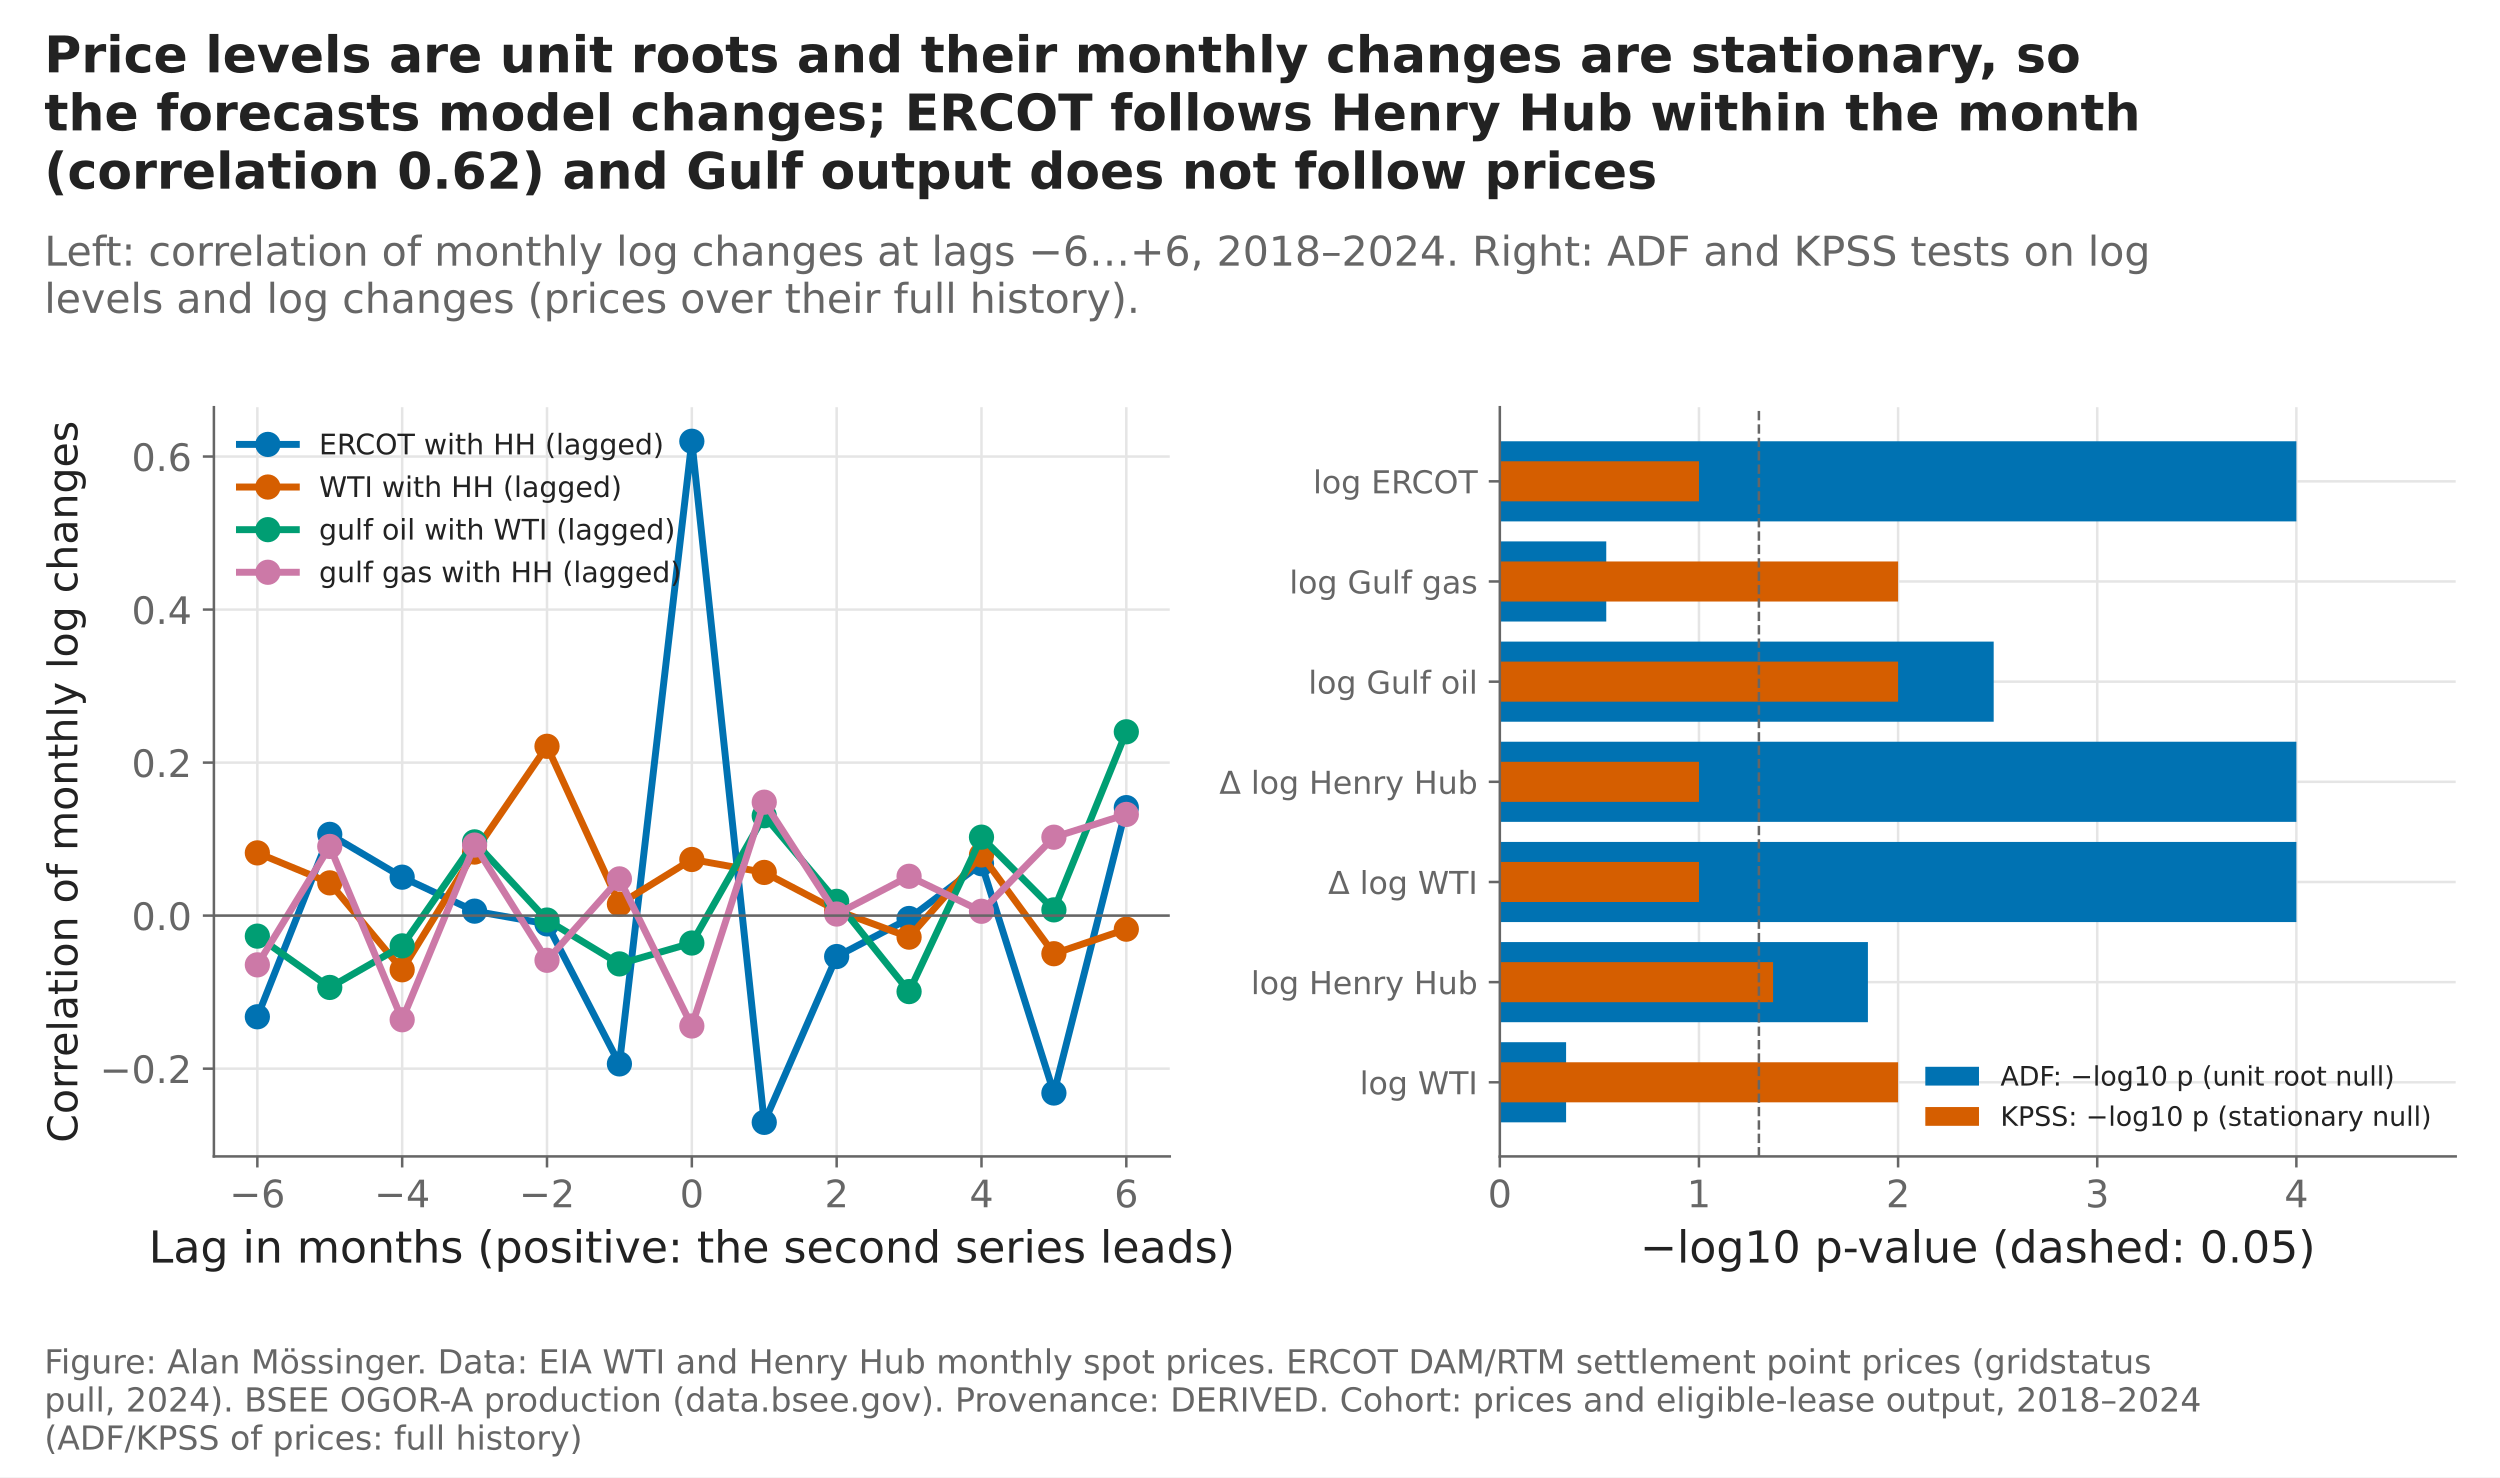
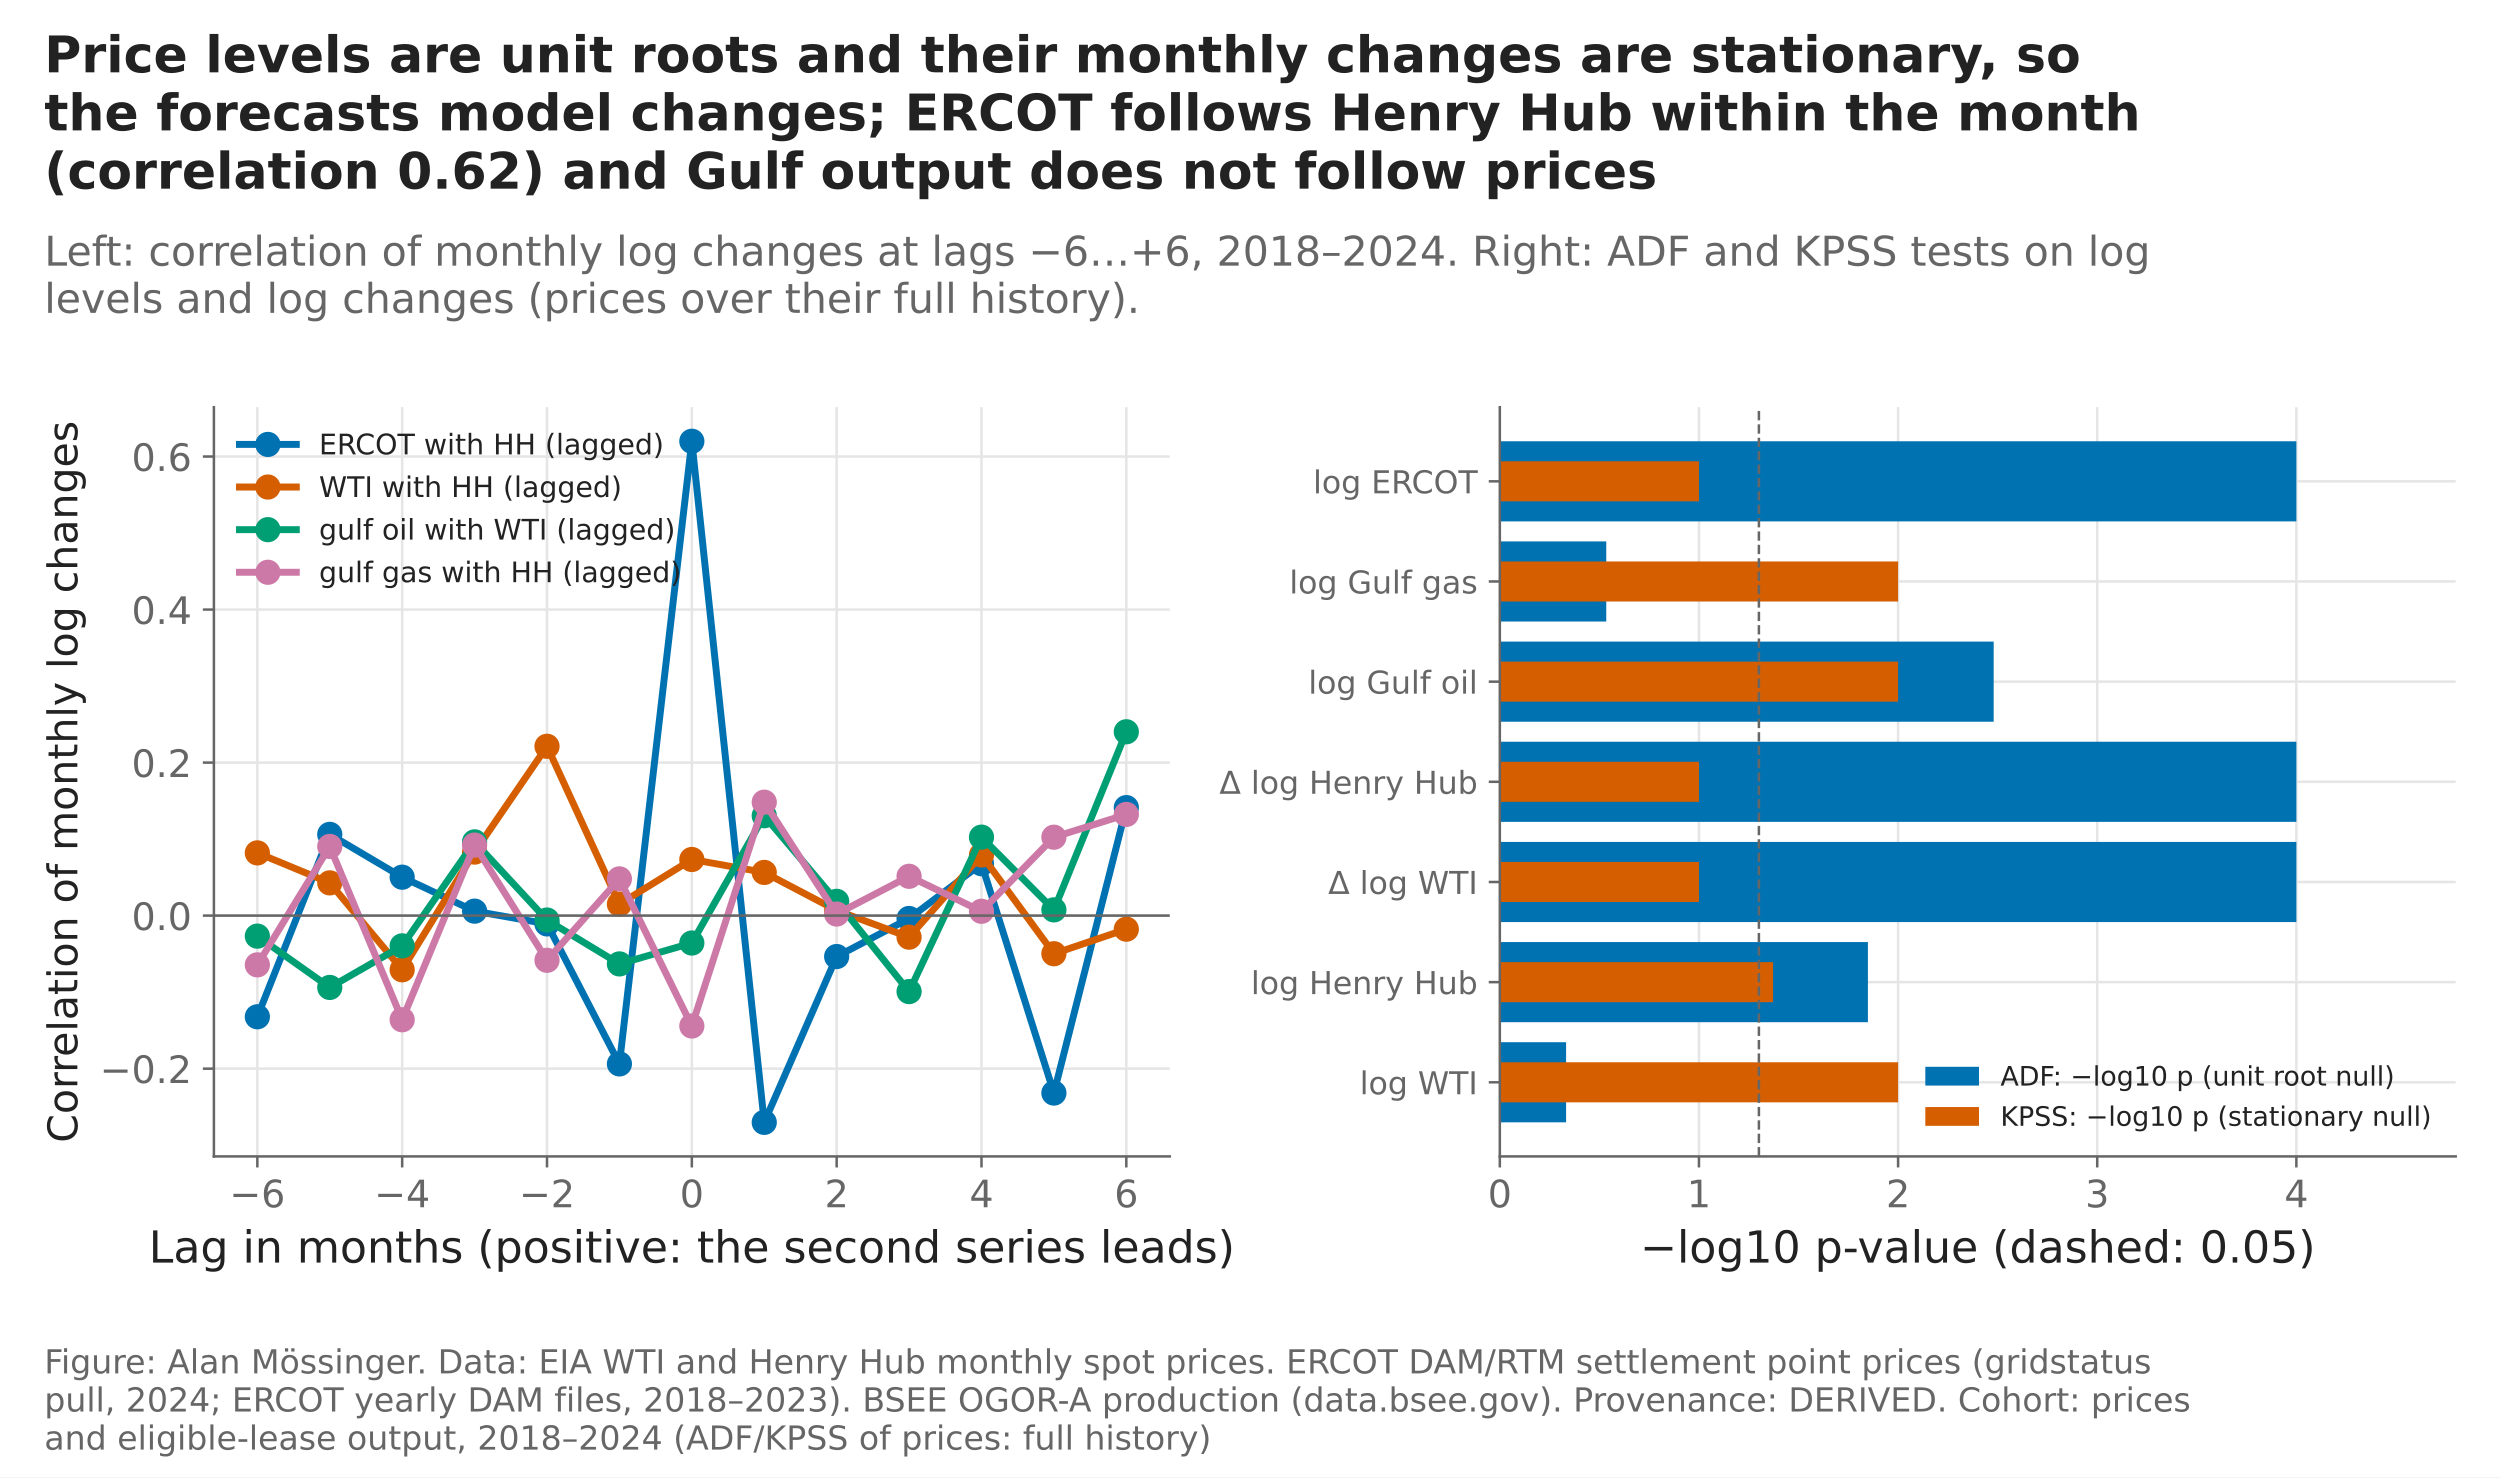
<svg xmlns="http://www.w3.org/2000/svg" xmlns:xlink="http://www.w3.org/1999/xlink" width="792pt" height="468pt" viewBox="0 0 792 468" version="1.1">
  <defs>
    <style type="text/css">*{stroke-linejoin: round; stroke-linecap: butt}</style>
  </defs>
  <g id="figure_1">
    <g id="patch_1">
      <path d="M 0 468  L 792 468  L 792 0  L 0 0  z " style="fill: #ffffff" />
    </g>
    <g id="axes_1">
      <g id="patch_2">
        <path d="M 67.763 366.353  L 370.582 366.353  L 370.582 129.004  L 67.763 129.004  z " style="fill: #ffffff" />
      </g>
      <g id="matplotlib.axis_1">
        <g id="xtick_1">
          <g id="line2d_1">
            <path d="M 81.528 366.353  L 81.528 129.004  " clip-path="url(#p1f014bfc4d)" style="fill: none; stroke: #e5e5e5; stroke-width: 0.8; stroke-linecap: square" />
          </g>
          <g id="line2d_2">
            <defs>
              <path id="me00eba5936" d="M 0 0  L 0 3.5  " style="stroke: #666666; stroke-width: 0.8" />
            </defs>
            <g>
              <use xlink:href="#me00eba5936" x="81.528" y="366.353" style="fill: #666666; stroke: #666666; stroke-width: 0.8" />
            </g>
          </g>
          <g id="text_1">
            <text style="font-size: 12px; font-family: 'DejaVu Sans', 'Bitstream Vera Sans', 'Computer Modern Sans Serif', 'Lucida Grande', 'Verdana', 'Geneva', 'Lucid', 'Arial', 'Helvetica', 'Avant Garde', sans-serif; text-anchor: middle; fill: #666666" x="81.528" y="382.47" transform="rotate(-0 81.52752 382.4702)">−6</text>
          </g>
        </g>
        <g id="xtick_2">
          <g id="line2d_3">
            <path d="M 127.409 366.353  L 127.409 129.004  " clip-path="url(#p1f014bfc4d)" style="fill: none; stroke: #e5e5e5; stroke-width: 0.8; stroke-linecap: square" />
          </g>
          <g id="line2d_4">
            <g>
              <use xlink:href="#me00eba5936" x="127.409" y="366.353" style="fill: #666666; stroke: #666666; stroke-width: 0.8" />
            </g>
          </g>
          <g id="text_2">
            <text style="font-size: 12px; font-family: 'DejaVu Sans', 'Bitstream Vera Sans', 'Computer Modern Sans Serif', 'Lucida Grande', 'Verdana', 'Geneva', 'Lucid', 'Arial', 'Helvetica', 'Avant Garde', sans-serif; text-anchor: middle; fill: #666666" x="127.409" y="382.47" transform="rotate(-0 127.4091 382.4702)">−4</text>
          </g>
        </g>
        <g id="xtick_3">
          <g id="line2d_5">
            <path d="M 173.291 366.353  L 173.291 129.004  " clip-path="url(#p1f014bfc4d)" style="fill: none; stroke: #e5e5e5; stroke-width: 0.8; stroke-linecap: square" />
          </g>
          <g id="line2d_6">
            <g>
              <use xlink:href="#me00eba5936" x="173.291" y="366.353" style="fill: #666666; stroke: #666666; stroke-width: 0.8" />
            </g>
          </g>
          <g id="text_3">
            <text style="font-size: 12px; font-family: 'DejaVu Sans', 'Bitstream Vera Sans', 'Computer Modern Sans Serif', 'Lucida Grande', 'Verdana', 'Geneva', 'Lucid', 'Arial', 'Helvetica', 'Avant Garde', sans-serif; text-anchor: middle; fill: #666666" x="173.291" y="382.47" transform="rotate(-0 173.2907 382.4702)">−2</text>
          </g>
        </g>
        <g id="xtick_4">
          <g id="line2d_7">
            <path d="M 219.172 366.353  L 219.172 129.004  " clip-path="url(#p1f014bfc4d)" style="fill: none; stroke: #e5e5e5; stroke-width: 0.8; stroke-linecap: square" />
          </g>
          <g id="line2d_8">
            <g>
              <use xlink:href="#me00eba5936" x="219.172" y="366.353" style="fill: #666666; stroke: #666666; stroke-width: 0.8" />
            </g>
          </g>
          <g id="text_4">
            <text style="font-size: 12px; font-family: 'DejaVu Sans', 'Bitstream Vera Sans', 'Computer Modern Sans Serif', 'Lucida Grande', 'Verdana', 'Geneva', 'Lucid', 'Arial', 'Helvetica', 'Avant Garde', sans-serif; text-anchor: middle; fill: #666666" x="219.172" y="382.47" transform="rotate(-0 219.1723 382.4702)">0</text>
          </g>
        </g>
        <g id="xtick_5">
          <g id="line2d_9">
            <path d="M 265.054 366.353  L 265.054 129.004  " clip-path="url(#p1f014bfc4d)" style="fill: none; stroke: #e5e5e5; stroke-width: 0.8; stroke-linecap: square" />
          </g>
          <g id="line2d_10">
            <g>
              <use xlink:href="#me00eba5936" x="265.054" y="366.353" style="fill: #666666; stroke: #666666; stroke-width: 0.8" />
            </g>
          </g>
          <g id="text_5">
            <text style="font-size: 12px; font-family: 'DejaVu Sans', 'Bitstream Vera Sans', 'Computer Modern Sans Serif', 'Lucida Grande', 'Verdana', 'Geneva', 'Lucid', 'Arial', 'Helvetica', 'Avant Garde', sans-serif; text-anchor: middle; fill: #666666" x="265.054" y="382.47" transform="rotate(-0 265.0539 382.4702)">2</text>
          </g>
        </g>
        <g id="xtick_6">
          <g id="line2d_11">
            <path d="M 310.935 366.353  L 310.935 129.004  " clip-path="url(#p1f014bfc4d)" style="fill: none; stroke: #e5e5e5; stroke-width: 0.8; stroke-linecap: square" />
          </g>
          <g id="line2d_12">
            <g>
              <use xlink:href="#me00eba5936" x="310.935" y="366.353" style="fill: #666666; stroke: #666666; stroke-width: 0.8" />
            </g>
          </g>
          <g id="text_6">
            <text style="font-size: 12px; font-family: 'DejaVu Sans', 'Bitstream Vera Sans', 'Computer Modern Sans Serif', 'Lucida Grande', 'Verdana', 'Geneva', 'Lucid', 'Arial', 'Helvetica', 'Avant Garde', sans-serif; text-anchor: middle; fill: #666666" x="310.935" y="382.47" transform="rotate(-0 310.9355 382.4702)">4</text>
          </g>
        </g>
        <g id="xtick_7">
          <g id="line2d_13">
            <path d="M 356.817 366.353  L 356.817 129.004  " clip-path="url(#p1f014bfc4d)" style="fill: none; stroke: #e5e5e5; stroke-width: 0.8; stroke-linecap: square" />
          </g>
          <g id="line2d_14">
            <g>
              <use xlink:href="#me00eba5936" x="356.817" y="366.353" style="fill: #666666; stroke: #666666; stroke-width: 0.8" />
            </g>
          </g>
          <g id="text_7">
            <text style="font-size: 12px; font-family: 'DejaVu Sans', 'Bitstream Vera Sans', 'Computer Modern Sans Serif', 'Lucida Grande', 'Verdana', 'Geneva', 'Lucid', 'Arial', 'Helvetica', 'Avant Garde', sans-serif; text-anchor: middle; fill: #666666" x="356.817" y="382.47" transform="rotate(-0 356.817 382.4702)">6</text>
          </g>
        </g>
        <g id="text_8">
          <text style="font-size: 14px; font-family: 'DejaVu Sans', 'Bitstream Vera Sans', 'Computer Modern Sans Serif', 'Lucida Grande', 'Verdana', 'Geneva', 'Lucid', 'Arial', 'Helvetica', 'Avant Garde', sans-serif; text-anchor: middle; fill: #222222" x="219.172" y="399.991" transform="rotate(-0 219.1723 399.9908)">Lag in months (positive: the second series leads)</text>
        </g>
      </g>
      <g id="matplotlib.axis_2">
        <g id="ytick_1">
          <g id="line2d_15">
            <path d="M 67.763 338.546  L 370.582 338.546  " clip-path="url(#p1f014bfc4d)" style="fill: none; stroke: #e5e5e5; stroke-width: 0.8; stroke-linecap: square" />
          </g>
          <g id="line2d_16">
            <defs>
              <path id="mce5acbc380" d="M 0 0  L -3.5 0  " style="stroke: #666666; stroke-width: 0.8" />
            </defs>
            <g>
              <use xlink:href="#mce5acbc380" x="67.763" y="338.546" style="fill: #666666; stroke: #666666; stroke-width: 0.8" />
            </g>
          </g>
          <g id="text_9">
            <text style="font-size: 12px; font-family: 'DejaVu Sans', 'Bitstream Vera Sans', 'Computer Modern Sans Serif', 'Lucida Grande', 'Verdana', 'Geneva', 'Lucid', 'Arial', 'Helvetica', 'Avant Garde', sans-serif; text-anchor: end; fill: #666666" x="60.763" y="343.105" transform="rotate(-0 60.76305 343.1047)">−0.2</text>
          </g>
        </g>
        <g id="ytick_2">
          <g id="line2d_17">
            <path d="M 67.763 290.068  L 370.582 290.068  " clip-path="url(#p1f014bfc4d)" style="fill: none; stroke: #e5e5e5; stroke-width: 0.8; stroke-linecap: square" />
          </g>
          <g id="line2d_18">
            <g>
              <use xlink:href="#mce5acbc380" x="67.763" y="290.068" style="fill: #666666; stroke: #666666; stroke-width: 0.8" />
            </g>
          </g>
          <g id="text_10">
            <text style="font-size: 12px; font-family: 'DejaVu Sans', 'Bitstream Vera Sans', 'Computer Modern Sans Serif', 'Lucida Grande', 'Verdana', 'Geneva', 'Lucid', 'Arial', 'Helvetica', 'Avant Garde', sans-serif; text-anchor: end; fill: #666666" x="60.763" y="294.626" transform="rotate(-0 60.76305 294.6264)">0.0</text>
          </g>
        </g>
        <g id="ytick_3">
          <g id="line2d_19">
            <path d="M 67.763 241.59  L 370.582 241.59  " clip-path="url(#p1f014bfc4d)" style="fill: none; stroke: #e5e5e5; stroke-width: 0.8; stroke-linecap: square" />
          </g>
          <g id="line2d_20">
            <g>
              <use xlink:href="#mce5acbc380" x="67.763" y="241.59" style="fill: #666666; stroke: #666666; stroke-width: 0.8" />
            </g>
          </g>
          <g id="text_11">
            <text style="font-size: 12px; font-family: 'DejaVu Sans', 'Bitstream Vera Sans', 'Computer Modern Sans Serif', 'Lucida Grande', 'Verdana', 'Geneva', 'Lucid', 'Arial', 'Helvetica', 'Avant Garde', sans-serif; text-anchor: end; fill: #666666" x="60.763" y="246.148" transform="rotate(-0 60.76305 246.1482)">0.2</text>
          </g>
        </g>
        <g id="ytick_4">
          <g id="line2d_21">
            <path d="M 67.763 193.111  L 370.582 193.111  " clip-path="url(#p1f014bfc4d)" style="fill: none; stroke: #e5e5e5; stroke-width: 0.8; stroke-linecap: square" />
          </g>
          <g id="line2d_22">
            <g>
              <use xlink:href="#mce5acbc380" x="67.763" y="193.111" style="fill: #666666; stroke: #666666; stroke-width: 0.8" />
            </g>
          </g>
          <g id="text_12">
            <text style="font-size: 12px; font-family: 'DejaVu Sans', 'Bitstream Vera Sans', 'Computer Modern Sans Serif', 'Lucida Grande', 'Verdana', 'Geneva', 'Lucid', 'Arial', 'Helvetica', 'Avant Garde', sans-serif; text-anchor: end; fill: #666666" x="60.763" y="197.67" transform="rotate(-0 60.76305 197.6699)">0.4</text>
          </g>
        </g>
        <g id="ytick_5">
          <g id="line2d_23">
            <path d="M 67.763 144.633  L 370.582 144.633  " clip-path="url(#p1f014bfc4d)" style="fill: none; stroke: #e5e5e5; stroke-width: 0.8; stroke-linecap: square" />
          </g>
          <g id="line2d_24">
            <g>
              <use xlink:href="#mce5acbc380" x="67.763" y="144.633" style="fill: #666666; stroke: #666666; stroke-width: 0.8" />
            </g>
          </g>
          <g id="text_13">
            <text style="font-size: 12px; font-family: 'DejaVu Sans', 'Bitstream Vera Sans', 'Computer Modern Sans Serif', 'Lucida Grande', 'Verdana', 'Geneva', 'Lucid', 'Arial', 'Helvetica', 'Avant Garde', sans-serif; text-anchor: end; fill: #666666" x="60.763" y="149.192" transform="rotate(-0 60.76305 149.1917)">0.6</text>
          </g>
        </g>
        <g id="text_14">
          <text style="font-size: 13px; font-family: 'DejaVu Sans', 'Bitstream Vera Sans', 'Computer Modern Sans Serif', 'Lucida Grande', 'Verdana', 'Geneva', 'Lucid', 'Arial', 'Helvetica', 'Avant Garde', sans-serif; text-anchor: middle; fill: #222222" x="24.501" y="247.679" transform="rotate(-90 24.50062 247.6785)">Correlation of monthly log changes</text>
        </g>
      </g>
      <g id="line2d_25">
        <path d="M 81.528 322.117  L 104.468 264.329  L 127.409 277.892  L 150.35 288.653  L 173.291 292.691  L 196.231 337.049  L 219.172 139.793  L 242.113 355.564  L 265.054 303.032  L 287.995 290.979  L 310.935 273.622  L 333.876 346.273  L 356.817 255.854  " clip-path="url(#p1f014bfc4d)" style="fill: none; stroke: #0072b2; stroke-width: 2.2; stroke-linecap: square" />
        <defs>
          <path id="mb64b45804c" d="M 0 3.5  C 0.928 3.5 1.819 3.131 2.475 2.475  C 3.131 1.819 3.5 0.928 3.5 0  C 3.5 -0.928 3.131 -1.819 2.475 -2.475  C 1.819 -3.131 0.928 -3.5 0 -3.5  C -0.928 -3.5 -1.819 -3.131 -2.475 -2.475  C -3.131 -1.819 -3.5 -0.928 -3.5 0  C -3.5 0.928 -3.131 1.819 -2.475 2.475  C -1.819 3.131 -0.928 3.5 0 3.5  z " style="stroke: #0072b2" />
        </defs>
        <g clip-path="url(#p1f014bfc4d)">
          <use xlink:href="#mb64b45804c" x="81.528" y="322.117" style="fill: #0072b2; stroke: #0072b2" />
          <use xlink:href="#mb64b45804c" x="104.468" y="264.329" style="fill: #0072b2; stroke: #0072b2" />
          <use xlink:href="#mb64b45804c" x="127.409" y="277.892" style="fill: #0072b2; stroke: #0072b2" />
          <use xlink:href="#mb64b45804c" x="150.35" y="288.653" style="fill: #0072b2; stroke: #0072b2" />
          <use xlink:href="#mb64b45804c" x="173.291" y="292.691" style="fill: #0072b2; stroke: #0072b2" />
          <use xlink:href="#mb64b45804c" x="196.231" y="337.049" style="fill: #0072b2; stroke: #0072b2" />
          <use xlink:href="#mb64b45804c" x="219.172" y="139.793" style="fill: #0072b2; stroke: #0072b2" />
          <use xlink:href="#mb64b45804c" x="242.113" y="355.564" style="fill: #0072b2; stroke: #0072b2" />
          <use xlink:href="#mb64b45804c" x="265.054" y="303.032" style="fill: #0072b2; stroke: #0072b2" />
          <use xlink:href="#mb64b45804c" x="287.995" y="290.979" style="fill: #0072b2; stroke: #0072b2" />
          <use xlink:href="#mb64b45804c" x="310.935" y="273.622" style="fill: #0072b2; stroke: #0072b2" />
          <use xlink:href="#mb64b45804c" x="333.876" y="346.273" style="fill: #0072b2; stroke: #0072b2" />
          <use xlink:href="#mb64b45804c" x="356.817" y="255.854" style="fill: #0072b2; stroke: #0072b2" />
        </g>
      </g>
      <g id="line2d_26">
        <path d="M 81.528 270.195  L 104.468 279.694  L 127.409 307.226  L 150.35 269.934  L 173.291 236.427  L 196.231 286.433  L 219.172 272.285  L 242.113 276.385  L 265.054 288.432  L 287.995 296.889  L 310.935 270.854  L 333.876 302.137  L 356.817 294.364  " clip-path="url(#p1f014bfc4d)" style="fill: none; stroke: #d55e00; stroke-width: 2.2; stroke-linecap: square" />
        <defs>
          <path id="m7c96b2b781" d="M 0 3.5  C 0.928 3.5 1.819 3.131 2.475 2.475  C 3.131 1.819 3.5 0.928 3.5 0  C 3.5 -0.928 3.131 -1.819 2.475 -2.475  C 1.819 -3.131 0.928 -3.5 0 -3.5  C -0.928 -3.5 -1.819 -3.131 -2.475 -2.475  C -3.131 -1.819 -3.5 -0.928 -3.5 0  C -3.5 0.928 -3.131 1.819 -2.475 2.475  C -1.819 3.131 -0.928 3.5 0 3.5  z " style="stroke: #d55e00" />
        </defs>
        <g clip-path="url(#p1f014bfc4d)">
          <use xlink:href="#m7c96b2b781" x="81.528" y="270.195" style="fill: #d55e00; stroke: #d55e00" />
          <use xlink:href="#m7c96b2b781" x="104.468" y="279.694" style="fill: #d55e00; stroke: #d55e00" />
          <use xlink:href="#m7c96b2b781" x="127.409" y="307.226" style="fill: #d55e00; stroke: #d55e00" />
          <use xlink:href="#m7c96b2b781" x="150.35" y="269.934" style="fill: #d55e00; stroke: #d55e00" />
          <use xlink:href="#m7c96b2b781" x="173.291" y="236.427" style="fill: #d55e00; stroke: #d55e00" />
          <use xlink:href="#m7c96b2b781" x="196.231" y="286.433" style="fill: #d55e00; stroke: #d55e00" />
          <use xlink:href="#m7c96b2b781" x="219.172" y="272.285" style="fill: #d55e00; stroke: #d55e00" />
          <use xlink:href="#m7c96b2b781" x="242.113" y="276.385" style="fill: #d55e00; stroke: #d55e00" />
          <use xlink:href="#m7c96b2b781" x="265.054" y="288.432" style="fill: #d55e00; stroke: #d55e00" />
          <use xlink:href="#m7c96b2b781" x="287.995" y="296.889" style="fill: #d55e00; stroke: #d55e00" />
          <use xlink:href="#m7c96b2b781" x="310.935" y="270.854" style="fill: #d55e00; stroke: #d55e00" />
          <use xlink:href="#m7c96b2b781" x="333.876" y="302.137" style="fill: #d55e00; stroke: #d55e00" />
          <use xlink:href="#m7c96b2b781" x="356.817" y="294.364" style="fill: #d55e00; stroke: #d55e00" />
        </g>
      </g>
      <g id="line2d_27">
        <path d="M 81.528 296.569  L 104.468 312.82  L 127.409 299.652  L 150.35 266.706  L 173.291 291.474  L 196.231 305.369  L 219.172 298.75  L 242.113 258.42  L 265.054 285.547  L 287.995 314.134  L 310.935 265.211  L 333.876 288.247  L 356.817 231.83  " clip-path="url(#p1f014bfc4d)" style="fill: none; stroke: #009e73; stroke-width: 2.2; stroke-linecap: square" />
        <defs>
          <path id="m28ace9e660" d="M 0 3.5  C 0.928 3.5 1.819 3.131 2.475 2.475  C 3.131 1.819 3.5 0.928 3.5 0  C 3.5 -0.928 3.131 -1.819 2.475 -2.475  C 1.819 -3.131 0.928 -3.5 0 -3.5  C -0.928 -3.5 -1.819 -3.131 -2.475 -2.475  C -3.131 -1.819 -3.5 -0.928 -3.5 0  C -3.5 0.928 -3.131 1.819 -2.475 2.475  C -1.819 3.131 -0.928 3.5 0 3.5  z " style="stroke: #009e73" />
        </defs>
        <g clip-path="url(#p1f014bfc4d)">
          <use xlink:href="#m28ace9e660" x="81.528" y="296.569" style="fill: #009e73; stroke: #009e73" />
          <use xlink:href="#m28ace9e660" x="104.468" y="312.82" style="fill: #009e73; stroke: #009e73" />
          <use xlink:href="#m28ace9e660" x="127.409" y="299.652" style="fill: #009e73; stroke: #009e73" />
          <use xlink:href="#m28ace9e660" x="150.35" y="266.706" style="fill: #009e73; stroke: #009e73" />
          <use xlink:href="#m28ace9e660" x="173.291" y="291.474" style="fill: #009e73; stroke: #009e73" />
          <use xlink:href="#m28ace9e660" x="196.231" y="305.369" style="fill: #009e73; stroke: #009e73" />
          <use xlink:href="#m28ace9e660" x="219.172" y="298.75" style="fill: #009e73; stroke: #009e73" />
          <use xlink:href="#m28ace9e660" x="242.113" y="258.42" style="fill: #009e73; stroke: #009e73" />
          <use xlink:href="#m28ace9e660" x="265.054" y="285.547" style="fill: #009e73; stroke: #009e73" />
          <use xlink:href="#m28ace9e660" x="287.995" y="314.134" style="fill: #009e73; stroke: #009e73" />
          <use xlink:href="#m28ace9e660" x="310.935" y="265.211" style="fill: #009e73; stroke: #009e73" />
          <use xlink:href="#m28ace9e660" x="333.876" y="288.247" style="fill: #009e73; stroke: #009e73" />
          <use xlink:href="#m28ace9e660" x="356.817" y="231.83" style="fill: #009e73; stroke: #009e73" />
        </g>
      </g>
      <g id="line2d_28">
        <path d="M 81.528 305.667  L 104.468 268.148  L 127.409 323.059  L 150.35 267.722  L 173.291 304.223  L 196.231 278.431  L 219.172 325.036  L 242.113 254.133  L 265.054 289.566  L 287.995 277.609  L 310.935 288.694  L 333.876 265.225  L 356.817 258.01  " clip-path="url(#p1f014bfc4d)" style="fill: none; stroke: #cc79a7; stroke-width: 2.2; stroke-linecap: square" />
        <defs>
          <path id="m0d56cd8409" d="M 0 3.5  C 0.928 3.5 1.819 3.131 2.475 2.475  C 3.131 1.819 3.5 0.928 3.5 0  C 3.5 -0.928 3.131 -1.819 2.475 -2.475  C 1.819 -3.131 0.928 -3.5 0 -3.5  C -0.928 -3.5 -1.819 -3.131 -2.475 -2.475  C -3.131 -1.819 -3.5 -0.928 -3.5 0  C -3.5 0.928 -3.131 1.819 -2.475 2.475  C -1.819 3.131 -0.928 3.5 0 3.5  z " style="stroke: #cc79a7" />
        </defs>
        <g clip-path="url(#p1f014bfc4d)">
          <use xlink:href="#m0d56cd8409" x="81.528" y="305.667" style="fill: #cc79a7; stroke: #cc79a7" />
          <use xlink:href="#m0d56cd8409" x="104.468" y="268.148" style="fill: #cc79a7; stroke: #cc79a7" />
          <use xlink:href="#m0d56cd8409" x="127.409" y="323.059" style="fill: #cc79a7; stroke: #cc79a7" />
          <use xlink:href="#m0d56cd8409" x="150.35" y="267.722" style="fill: #cc79a7; stroke: #cc79a7" />
          <use xlink:href="#m0d56cd8409" x="173.291" y="304.223" style="fill: #cc79a7; stroke: #cc79a7" />
          <use xlink:href="#m0d56cd8409" x="196.231" y="278.431" style="fill: #cc79a7; stroke: #cc79a7" />
          <use xlink:href="#m0d56cd8409" x="219.172" y="325.036" style="fill: #cc79a7; stroke: #cc79a7" />
          <use xlink:href="#m0d56cd8409" x="242.113" y="254.133" style="fill: #cc79a7; stroke: #cc79a7" />
          <use xlink:href="#m0d56cd8409" x="265.054" y="289.566" style="fill: #cc79a7; stroke: #cc79a7" />
          <use xlink:href="#m0d56cd8409" x="287.995" y="277.609" style="fill: #cc79a7; stroke: #cc79a7" />
          <use xlink:href="#m0d56cd8409" x="310.935" y="288.694" style="fill: #cc79a7; stroke: #cc79a7" />
          <use xlink:href="#m0d56cd8409" x="333.876" y="265.225" style="fill: #cc79a7; stroke: #cc79a7" />
          <use xlink:href="#m0d56cd8409" x="356.817" y="258.01" style="fill: #cc79a7; stroke: #cc79a7" />
        </g>
      </g>
      <g id="line2d_29">
        <path d="M 67.763 290.068  L 370.582 290.068  " clip-path="url(#p1f014bfc4d)" style="fill: none; stroke: #666666; stroke-width: 0.8; stroke-linecap: square" />
      </g>
      <g id="patch_3">
        <path d="M 67.763 366.353  L 67.763 129.004  " style="fill: none; stroke: #666666; stroke-width: 0.8; stroke-linejoin: miter; stroke-linecap: square" />
      </g>
      <g id="patch_4">
        <path d="M 67.763 366.353  L 370.582 366.353  " style="fill: none; stroke: #666666; stroke-width: 0.8; stroke-linejoin: miter; stroke-linecap: square" />
      </g>
      <g id="legend_1">
        <g id="line2d_30">
          <path d="M 75.863 140.793  L 84.863 140.793  L 93.863 140.793  " style="fill: none; stroke: #0072b2; stroke-width: 2.2; stroke-linecap: square" />
          <g>
            <use xlink:href="#mb64b45804c" x="84.863" y="140.793" style="fill: #0072b2; stroke: #0072b2" />
          </g>
        </g>
        <g id="text_15">
          <text style="font-size: 9px; font-family: 'DejaVu Sans', 'Bitstream Vera Sans', 'Computer Modern Sans Serif', 'Lucida Grande', 'Verdana', 'Geneva', 'Lucid', 'Arial', 'Helvetica', 'Avant Garde', sans-serif; text-anchor: start; fill: #222222" x="101.063" y="143.943" transform="rotate(-0 101.063 143.9426)">ERCOT with HH (lagged)</text>
        </g>
        <g id="line2d_31">
          <path d="M 75.863 154.293  L 84.863 154.293  L 93.863 154.293  " style="fill: none; stroke: #d55e00; stroke-width: 2.2; stroke-linecap: square" />
          <g>
            <use xlink:href="#m7c96b2b781" x="84.863" y="154.293" style="fill: #d55e00; stroke: #d55e00" />
          </g>
        </g>
        <g id="text_16">
          <text style="font-size: 9px; font-family: 'DejaVu Sans', 'Bitstream Vera Sans', 'Computer Modern Sans Serif', 'Lucida Grande', 'Verdana', 'Geneva', 'Lucid', 'Arial', 'Helvetica', 'Avant Garde', sans-serif; text-anchor: start; fill: #222222" x="101.063" y="157.443" transform="rotate(-0 101.063 157.4433)">WTI with HH (lagged)</text>
        </g>
        <g id="line2d_32">
          <path d="M 75.863 167.794  L 84.863 167.794  L 93.863 167.794  " style="fill: none; stroke: #009e73; stroke-width: 2.2; stroke-linecap: square" />
          <g>
            <use xlink:href="#m28ace9e660" x="84.863" y="167.794" style="fill: #009e73; stroke: #009e73" />
          </g>
        </g>
        <g id="text_17">
          <text style="font-size: 9px; font-family: 'DejaVu Sans', 'Bitstream Vera Sans', 'Computer Modern Sans Serif', 'Lucida Grande', 'Verdana', 'Geneva', 'Lucid', 'Arial', 'Helvetica', 'Avant Garde', sans-serif; text-anchor: start; fill: #222222" x="101.063" y="170.944" transform="rotate(-0 101.063 170.944)">gulf oil with WTI (lagged)</text>
        </g>
        <g id="line2d_33">
          <path d="M 75.863 181.295  L 84.863 181.295  L 93.863 181.295  " style="fill: none; stroke: #cc79a7; stroke-width: 2.2; stroke-linecap: square" />
          <g>
            <use xlink:href="#m0d56cd8409" x="84.863" y="181.295" style="fill: #cc79a7; stroke: #cc79a7" />
          </g>
        </g>
        <g id="text_18">
          <text style="font-size: 9px; font-family: 'DejaVu Sans', 'Bitstream Vera Sans', 'Computer Modern Sans Serif', 'Lucida Grande', 'Verdana', 'Geneva', 'Lucid', 'Arial', 'Helvetica', 'Avant Garde', sans-serif; text-anchor: start; fill: #222222" x="101.063" y="184.445" transform="rotate(-0 101.063 184.4447)">gulf gas with HH (lagged)</text>
        </g>
      </g>
    </g>
    <g id="axes_2">
      <g id="patch_5">
        <path d="M 475.142 366.353  L 777.96 366.353  L 777.96 129.004  L 475.142 129.004  z " style="fill: #ffffff" />
      </g>
      <g id="matplotlib.axis_3">
        <g id="xtick_8">
          <g id="line2d_34">
            <path d="M 475.142 366.353  L 475.142 129.004  " clip-path="url(#p1e06f21e52)" style="fill: none; stroke: #e5e5e5; stroke-width: 0.8; stroke-linecap: square" />
          </g>
          <g id="line2d_35">
            <g>
              <use xlink:href="#me00eba5936" x="475.142" y="366.353" style="fill: #666666; stroke: #666666; stroke-width: 0.8" />
            </g>
          </g>
          <g id="text_19">
            <text style="font-size: 12px; font-family: 'DejaVu Sans', 'Bitstream Vera Sans', 'Computer Modern Sans Serif', 'Lucida Grande', 'Verdana', 'Geneva', 'Lucid', 'Arial', 'Helvetica', 'Avant Garde', sans-serif; text-anchor: middle; fill: #666666" x="475.142" y="382.47" transform="rotate(-0 475.1415 382.4702)">0</text>
          </g>
        </g>
        <g id="xtick_9">
          <g id="line2d_36">
            <path d="M 538.229 366.353  L 538.229 129.004  " clip-path="url(#p1e06f21e52)" style="fill: none; stroke: #e5e5e5; stroke-width: 0.8; stroke-linecap: square" />
          </g>
          <g id="line2d_37">
            <g>
              <use xlink:href="#me00eba5936" x="538.229" y="366.353" style="fill: #666666; stroke: #666666; stroke-width: 0.8" />
            </g>
          </g>
          <g id="text_20">
            <text style="font-size: 12px; font-family: 'DejaVu Sans', 'Bitstream Vera Sans', 'Computer Modern Sans Serif', 'Lucida Grande', 'Verdana', 'Geneva', 'Lucid', 'Arial', 'Helvetica', 'Avant Garde', sans-serif; text-anchor: middle; fill: #666666" x="538.229" y="382.47" transform="rotate(-0 538.2287 382.4702)">1</text>
          </g>
        </g>
        <g id="xtick_10">
          <g id="line2d_38">
            <path d="M 601.316 366.353  L 601.316 129.004  " clip-path="url(#p1e06f21e52)" style="fill: none; stroke: #e5e5e5; stroke-width: 0.8; stroke-linecap: square" />
          </g>
          <g id="line2d_39">
            <g>
              <use xlink:href="#me00eba5936" x="601.316" y="366.353" style="fill: #666666; stroke: #666666; stroke-width: 0.8" />
            </g>
          </g>
          <g id="text_21">
            <text style="font-size: 12px; font-family: 'DejaVu Sans', 'Bitstream Vera Sans', 'Computer Modern Sans Serif', 'Lucida Grande', 'Verdana', 'Geneva', 'Lucid', 'Arial', 'Helvetica', 'Avant Garde', sans-serif; text-anchor: middle; fill: #666666" x="601.316" y="382.47" transform="rotate(-0 601.3159 382.4702)">2</text>
          </g>
        </g>
        <g id="xtick_11">
          <g id="line2d_40">
            <path d="M 664.403 366.353  L 664.403 129.004  " clip-path="url(#p1e06f21e52)" style="fill: none; stroke: #e5e5e5; stroke-width: 0.8; stroke-linecap: square" />
          </g>
          <g id="line2d_41">
            <g>
              <use xlink:href="#me00eba5936" x="664.403" y="366.353" style="fill: #666666; stroke: #666666; stroke-width: 0.8" />
            </g>
          </g>
          <g id="text_22">
            <text style="font-size: 12px; font-family: 'DejaVu Sans', 'Bitstream Vera Sans', 'Computer Modern Sans Serif', 'Lucida Grande', 'Verdana', 'Geneva', 'Lucid', 'Arial', 'Helvetica', 'Avant Garde', sans-serif; text-anchor: middle; fill: #666666" x="664.403" y="382.47" transform="rotate(-0 664.4031 382.4702)">3</text>
          </g>
        </g>
        <g id="xtick_12">
          <g id="line2d_42">
            <path d="M 727.49 366.353  L 727.49 129.004  " clip-path="url(#p1e06f21e52)" style="fill: none; stroke: #e5e5e5; stroke-width: 0.8; stroke-linecap: square" />
          </g>
          <g id="line2d_43">
            <g>
              <use xlink:href="#me00eba5936" x="727.49" y="366.353" style="fill: #666666; stroke: #666666; stroke-width: 0.8" />
            </g>
          </g>
          <g id="text_23">
            <text style="font-size: 12px; font-family: 'DejaVu Sans', 'Bitstream Vera Sans', 'Computer Modern Sans Serif', 'Lucida Grande', 'Verdana', 'Geneva', 'Lucid', 'Arial', 'Helvetica', 'Avant Garde', sans-serif; text-anchor: middle; fill: #666666" x="727.49" y="382.47" transform="rotate(-0 727.4903 382.4702)">4</text>
          </g>
        </g>
        <g id="text_24">
          <text style="font-size: 14px; font-family: 'DejaVu Sans', 'Bitstream Vera Sans', 'Computer Modern Sans Serif', 'Lucida Grande', 'Verdana', 'Geneva', 'Lucid', 'Arial', 'Helvetica', 'Avant Garde', sans-serif; text-anchor: middle; fill: #222222" x="626.551" y="399.991" transform="rotate(-0 626.5508 399.9908)">−log10 p-value (dashed: 0.05)</text>
        </g>
      </g>
      <g id="matplotlib.axis_4">
        <g id="ytick_6">
          <g id="line2d_44">
            <path d="M 475.142 342.872  L 777.96 342.872  " clip-path="url(#p1e06f21e52)" style="fill: none; stroke: #e5e5e5; stroke-width: 0.8; stroke-linecap: square" />
          </g>
          <g id="line2d_45">
            <g>
              <use xlink:href="#mce5acbc380" x="475.142" y="342.872" style="fill: #666666; stroke: #666666; stroke-width: 0.8" />
            </g>
          </g>
          <g id="text_25">
            <text style="font-size: 10px; font-family: 'DejaVu Sans', 'Bitstream Vera Sans', 'Computer Modern Sans Serif', 'Lucida Grande', 'Verdana', 'Geneva', 'Lucid', 'Arial', 'Helvetica', 'Avant Garde', sans-serif; text-anchor: end; fill: #666666" x="468.142" y="346.671" transform="rotate(-0 468.1415 346.6712)">log WTI</text>
          </g>
        </g>
        <g id="ytick_7">
          <g id="line2d_46">
            <path d="M 475.142 311.141  L 777.96 311.141  " clip-path="url(#p1e06f21e52)" style="fill: none; stroke: #e5e5e5; stroke-width: 0.8; stroke-linecap: square" />
          </g>
          <g id="line2d_47">
            <g>
              <use xlink:href="#mce5acbc380" x="475.142" y="311.141" style="fill: #666666; stroke: #666666; stroke-width: 0.8" />
            </g>
          </g>
          <g id="text_26">
            <text style="font-size: 10px; font-family: 'DejaVu Sans', 'Bitstream Vera Sans', 'Computer Modern Sans Serif', 'Lucida Grande', 'Verdana', 'Geneva', 'Lucid', 'Arial', 'Helvetica', 'Avant Garde', sans-serif; text-anchor: end; fill: #666666" x="468.142" y="314.94" transform="rotate(-0 468.1415 314.94)">log Henry Hub</text>
          </g>
        </g>
        <g id="ytick_8">
          <g id="line2d_48">
            <path d="M 475.142 279.41  L 777.96 279.41  " clip-path="url(#p1e06f21e52)" style="fill: none; stroke: #e5e5e5; stroke-width: 0.8; stroke-linecap: square" />
          </g>
          <g id="line2d_49">
            <g>
              <use xlink:href="#mce5acbc380" x="475.142" y="279.41" style="fill: #666666; stroke: #666666; stroke-width: 0.8" />
            </g>
          </g>
          <g id="text_27">
            <text style="font-size: 10px; font-family: 'DejaVu Sans', 'Bitstream Vera Sans', 'Computer Modern Sans Serif', 'Lucida Grande', 'Verdana', 'Geneva', 'Lucid', 'Arial', 'Helvetica', 'Avant Garde', sans-serif; text-anchor: end; fill: #666666" x="468.142" y="283.209" transform="rotate(-0 468.1415 283.2089)">Δ log WTI</text>
          </g>
        </g>
        <g id="ytick_9">
          <g id="line2d_50">
            <path d="M 475.142 247.679  L 777.96 247.679  " clip-path="url(#p1e06f21e52)" style="fill: none; stroke: #e5e5e5; stroke-width: 0.8; stroke-linecap: square" />
          </g>
          <g id="line2d_51">
            <g>
              <use xlink:href="#mce5acbc380" x="475.142" y="247.679" style="fill: #666666; stroke: #666666; stroke-width: 0.8" />
            </g>
          </g>
          <g id="text_28">
            <text style="font-size: 10px; font-family: 'DejaVu Sans', 'Bitstream Vera Sans', 'Computer Modern Sans Serif', 'Lucida Grande', 'Verdana', 'Geneva', 'Lucid', 'Arial', 'Helvetica', 'Avant Garde', sans-serif; text-anchor: end; fill: #666666" x="468.142" y="251.478" transform="rotate(-0 468.1415 251.4777)">Δ log Henry Hub</text>
          </g>
        </g>
        <g id="ytick_10">
          <g id="line2d_52">
            <path d="M 475.142 215.947  L 777.96 215.947  " clip-path="url(#p1e06f21e52)" style="fill: none; stroke: #e5e5e5; stroke-width: 0.8; stroke-linecap: square" />
          </g>
          <g id="line2d_53">
            <g>
              <use xlink:href="#mce5acbc380" x="475.142" y="215.947" style="fill: #666666; stroke: #666666; stroke-width: 0.8" />
            </g>
          </g>
          <g id="text_29">
            <text style="font-size: 10px; font-family: 'DejaVu Sans', 'Bitstream Vera Sans', 'Computer Modern Sans Serif', 'Lucida Grande', 'Verdana', 'Geneva', 'Lucid', 'Arial', 'Helvetica', 'Avant Garde', sans-serif; text-anchor: end; fill: #666666" x="468.142" y="219.747" transform="rotate(-0 468.1415 219.7466)">log Gulf oil</text>
          </g>
        </g>
        <g id="ytick_11">
          <g id="line2d_54">
            <path d="M 475.142 184.216  L 777.96 184.216  " clip-path="url(#p1e06f21e52)" style="fill: none; stroke: #e5e5e5; stroke-width: 0.8; stroke-linecap: square" />
          </g>
          <g id="line2d_55">
            <g>
              <use xlink:href="#mce5acbc380" x="475.142" y="184.216" style="fill: #666666; stroke: #666666; stroke-width: 0.8" />
            </g>
          </g>
          <g id="text_30">
            <text style="font-size: 10px; font-family: 'DejaVu Sans', 'Bitstream Vera Sans', 'Computer Modern Sans Serif', 'Lucida Grande', 'Verdana', 'Geneva', 'Lucid', 'Arial', 'Helvetica', 'Avant Garde', sans-serif; text-anchor: end; fill: #666666" x="468.142" y="188.015" transform="rotate(-0 468.1415 188.0154)">log Gulf gas</text>
          </g>
        </g>
        <g id="ytick_12">
          <g id="line2d_56">
            <path d="M 475.142 152.485  L 777.96 152.485  " clip-path="url(#p1e06f21e52)" style="fill: none; stroke: #e5e5e5; stroke-width: 0.8; stroke-linecap: square" />
          </g>
          <g id="line2d_57">
            <g>
              <use xlink:href="#mce5acbc380" x="475.142" y="152.485" style="fill: #666666; stroke: #666666; stroke-width: 0.8" />
            </g>
          </g>
          <g id="text_31">
            <text style="font-size: 10px; font-family: 'DejaVu Sans', 'Bitstream Vera Sans', 'Computer Modern Sans Serif', 'Lucida Grande', 'Verdana', 'Geneva', 'Lucid', 'Arial', 'Helvetica', 'Avant Garde', sans-serif; text-anchor: end; fill: #666666" x="468.142" y="156.284" transform="rotate(-0 468.1415 156.2843)">log ERCOT</text>
          </g>
        </g>
      </g>
      <g id="patch_6">
        <path d="M 475.142 355.564  L 496.139 355.564  L 496.139 330.179  L 475.142 330.179  z " clip-path="url(#p1e06f21e52)" style="fill: #0072b2" />
      </g>
      <g id="patch_7">
        <path d="M 475.142 323.833  L 591.756 323.833  L 591.756 298.448  L 475.142 298.448  z " clip-path="url(#p1e06f21e52)" style="fill: #0072b2" />
      </g>
      <g id="patch_8">
        <path d="M 475.142 292.102  L 727.49 292.102  L 727.49 266.717  L 475.142 266.717  z " clip-path="url(#p1e06f21e52)" style="fill: #0072b2" />
      </g>
      <g id="patch_9">
        <path d="M 475.142 260.371  L 727.49 260.371  L 727.49 234.986  L 475.142 234.986  z " clip-path="url(#p1e06f21e52)" style="fill: #0072b2" />
      </g>
      <g id="patch_10">
        <path d="M 475.142 228.64  L 631.601 228.64  L 631.601 203.255  L 475.142 203.255  z " clip-path="url(#p1e06f21e52)" style="fill: #0072b2" />
      </g>
      <g id="patch_11">
        <path d="M 475.142 196.909  L 508.862 196.909  L 508.862 171.524  L 475.142 171.524  z " clip-path="url(#p1e06f21e52)" style="fill: #0072b2" />
      </g>
      <g id="patch_12">
        <path d="M 475.142 165.178  L 727.49 165.178  L 727.49 139.793  L 475.142 139.793  z " clip-path="url(#p1e06f21e52)" style="fill: #0072b2" />
      </g>
      <g id="patch_13">
        <path d="M 475.142 349.218  L 601.316 349.218  L 601.316 336.526  L 475.142 336.526  z " clip-path="url(#p1e06f21e52)" style="fill: #d55e00" />
      </g>
      <g id="patch_14">
        <path d="M 475.142 317.487  L 561.706 317.487  L 561.706 304.795  L 475.142 304.795  z " clip-path="url(#p1e06f21e52)" style="fill: #d55e00" />
      </g>
      <g id="patch_15">
        <path d="M 475.142 285.756  L 538.229 285.756  L 538.229 273.063  L 475.142 273.063  z " clip-path="url(#p1e06f21e52)" style="fill: #d55e00" />
      </g>
      <g id="patch_16">
        <path d="M 475.142 254.025  L 538.229 254.025  L 538.229 241.332  L 475.142 241.332  z " clip-path="url(#p1e06f21e52)" style="fill: #d55e00" />
      </g>
      <g id="patch_17">
        <path d="M 475.142 222.294  L 601.316 222.294  L 601.316 209.601  L 475.142 209.601  z " clip-path="url(#p1e06f21e52)" style="fill: #d55e00" />
      </g>
      <g id="patch_18">
        <path d="M 475.142 190.562  L 601.316 190.562  L 601.316 177.87  L 475.142 177.87  z " clip-path="url(#p1e06f21e52)" style="fill: #d55e00" />
      </g>
      <g id="patch_19">
        <path d="M 475.142 158.831  L 538.229 158.831  L 538.229 146.139  L 475.142 146.139  z " clip-path="url(#p1e06f21e52)" style="fill: #d55e00" />
      </g>
      <g id="line2d_58">
        <path d="M 557.22 366.353  L 557.22 129.004  " clip-path="url(#p1e06f21e52)" style="fill: none; stroke-dasharray: 2.96,1.28; stroke-dashoffset: 0; stroke: #666666; stroke-width: 0.8" />
      </g>
      <g id="patch_20">
        <path d="M 475.142 366.353  L 475.142 129.004  " style="fill: none; stroke: #666666; stroke-width: 0.8; stroke-linejoin: miter; stroke-linecap: square" />
      </g>
      <g id="patch_21">
        <path d="M 475.142 366.353  L 777.96 366.353  " style="fill: none; stroke: #666666; stroke-width: 0.8; stroke-linejoin: miter; stroke-linecap: square" />
      </g>
      <g id="legend_2">
        <g id="patch_22">
          <path d="M 609.942 343.91  L 626.942 343.91  L 626.942 337.96  L 609.942 337.96  z " style="fill: #0072b2" />
        </g>
        <g id="text_32">
          <text style="font-size: 8.5px; font-family: 'DejaVu Sans', 'Bitstream Vera Sans', 'Computer Modern Sans Serif', 'Lucida Grande', 'Verdana', 'Geneva', 'Lucid', 'Arial', 'Helvetica', 'Avant Garde', sans-serif; text-anchor: start; fill: #222222" x="633.742" y="343.91" transform="rotate(-0 633.7416 343.9103)">ADF: −log10 p (unit root null)</text>
        </g>
        <g id="patch_23">
          <path d="M 609.942 356.661  L 626.942 356.661  L 626.942 350.711  L 609.942 350.711  z " style="fill: #d55e00" />
        </g>
        <g id="text_33">
          <text style="font-size: 8.5px; font-family: 'DejaVu Sans', 'Bitstream Vera Sans', 'Computer Modern Sans Serif', 'Lucida Grande', 'Verdana', 'Geneva', 'Lucid', 'Arial', 'Helvetica', 'Avant Garde', sans-serif; text-anchor: start; fill: #222222" x="633.742" y="356.661" transform="rotate(-0 633.7416 356.661)">KPSS: −log10 p (stationary null)</text>
        </g>
      </g>
    </g>
    <g id="text_34">
      <text style="font-weight: 700; font-size: 16px; font-family: 'DejaVu Sans', 'Bitstream Vera Sans', 'Computer Modern Sans Serif', 'Lucida Grande', 'Verdana', 'Geneva', 'Lucid', 'Arial', 'Helvetica', 'Avant Garde', sans-serif; fill: #222222" transform="translate(14.04 22.9125)">Price levels are unit roots and their monthly changes are stationary, so</text>
      <text style="font-weight: 700; font-size: 16px; font-family: 'DejaVu Sans', 'Bitstream Vera Sans', 'Computer Modern Sans Serif', 'Lucida Grande', 'Verdana', 'Geneva', 'Lucid', 'Arial', 'Helvetica', 'Avant Garde', sans-serif; fill: #222222" transform="translate(14.04 41.3125)">the forecasts model changes; ERCOT follows Henry Hub within the month</text>
      <text style="font-weight: 700; font-size: 16px; font-family: 'DejaVu Sans', 'Bitstream Vera Sans', 'Computer Modern Sans Serif', 'Lucida Grande', 'Verdana', 'Geneva', 'Lucid', 'Arial', 'Helvetica', 'Avant Garde', sans-serif; fill: #222222" transform="translate(14.04 59.775)">(correlation 0.62) and Gulf output does not follow prices</text>
    </g>
    <g id="text_35">
      <text style="font-size: 13px; font-family: 'DejaVu Sans', 'Bitstream Vera Sans', 'Computer Modern Sans Serif', 'Lucida Grande', 'Verdana', 'Geneva', 'Lucid', 'Arial', 'Helvetica', 'Avant Garde', sans-serif; fill: #666666" transform="translate(14.04 84.16619)">Left: correlation of monthly log changes at lags −6…+6, 2018–2024. Right: ADF and KPSS tests on log</text>
      <text style="font-size: 13px; font-family: 'DejaVu Sans', 'Bitstream Vera Sans', 'Computer Modern Sans Serif', 'Lucida Grande', 'Verdana', 'Geneva', 'Lucid', 'Arial', 'Helvetica', 'Avant Garde', sans-serif; fill: #666666" transform="translate(14.04 99.11619)">levels and log changes (prices over their full history).</text>
    </g>
    <g id="text_36">
      <text style="font-size: 10.5px; font-family: 'DejaVu Sans', 'Bitstream Vera Sans', 'Computer Modern Sans Serif', 'Lucida Grande', 'Verdana', 'Geneva', 'Lucid', 'Arial', 'Helvetica', 'Avant Garde', sans-serif; fill: #666666" transform="translate(14.04 435.0938)">Figure: Alan Mössinger. Data: EIA WTI and Henry Hub monthly spot prices. ERCOT DAM/RTM settlement point prices (gridstatus</text>
-       <text style="font-size: 10.5px; font-family: 'DejaVu Sans', 'Bitstream Vera Sans', 'Computer Modern Sans Serif', 'Lucida Grande', 'Verdana', 'Geneva', 'Lucid', 'Arial', 'Helvetica', 'Avant Garde', sans-serif; fill: #666666" transform="translate(14.04 447.1688)">pull, 2024). BSEE OGOR-A production (data.bsee.gov). Provenance: DERIVED. Cohort: prices and eligible-lease output, 2018–2024</text>
-       <text style="font-size: 10.5px; font-family: 'DejaVu Sans', 'Bitstream Vera Sans', 'Computer Modern Sans Serif', 'Lucida Grande', 'Verdana', 'Geneva', 'Lucid', 'Arial', 'Helvetica', 'Avant Garde', sans-serif; fill: #666666" transform="translate(14.04 459.2438)">(ADF/KPSS of prices: full history)</text>
+       <text style="font-size: 10.5px; font-family: 'DejaVu Sans', 'Bitstream Vera Sans', 'Computer Modern Sans Serif', 'Lucida Grande', 'Verdana', 'Geneva', 'Lucid', 'Arial', 'Helvetica', 'Avant Garde', sans-serif; fill: #666666" transform="translate(14.04 447.1688)">pull, 2024; ERCOT yearly DAM files, 2018–2023). BSEE OGOR-A production (data.bsee.gov). Provenance: DERIVED. Cohort: prices</text>
+       <text style="font-size: 10.5px; font-family: 'DejaVu Sans', 'Bitstream Vera Sans', 'Computer Modern Sans Serif', 'Lucida Grande', 'Verdana', 'Geneva', 'Lucid', 'Arial', 'Helvetica', 'Avant Garde', sans-serif; fill: #666666" transform="translate(14.04 459.2438)">and eligible-lease output, 2018–2024 (ADF/KPSS of prices: full history)</text>
    </g>
  </g>
  <defs>
    <clipPath id="p1f014bfc4d">
      <rect x="67.763" y="129.004" width="302.818" height="237.349" />
    </clipPath>
    <clipPath id="p1e06f21e52">
      <rect x="475.142" y="129.004" width="302.818" height="237.349" />
    </clipPath>
  </defs>
</svg>
